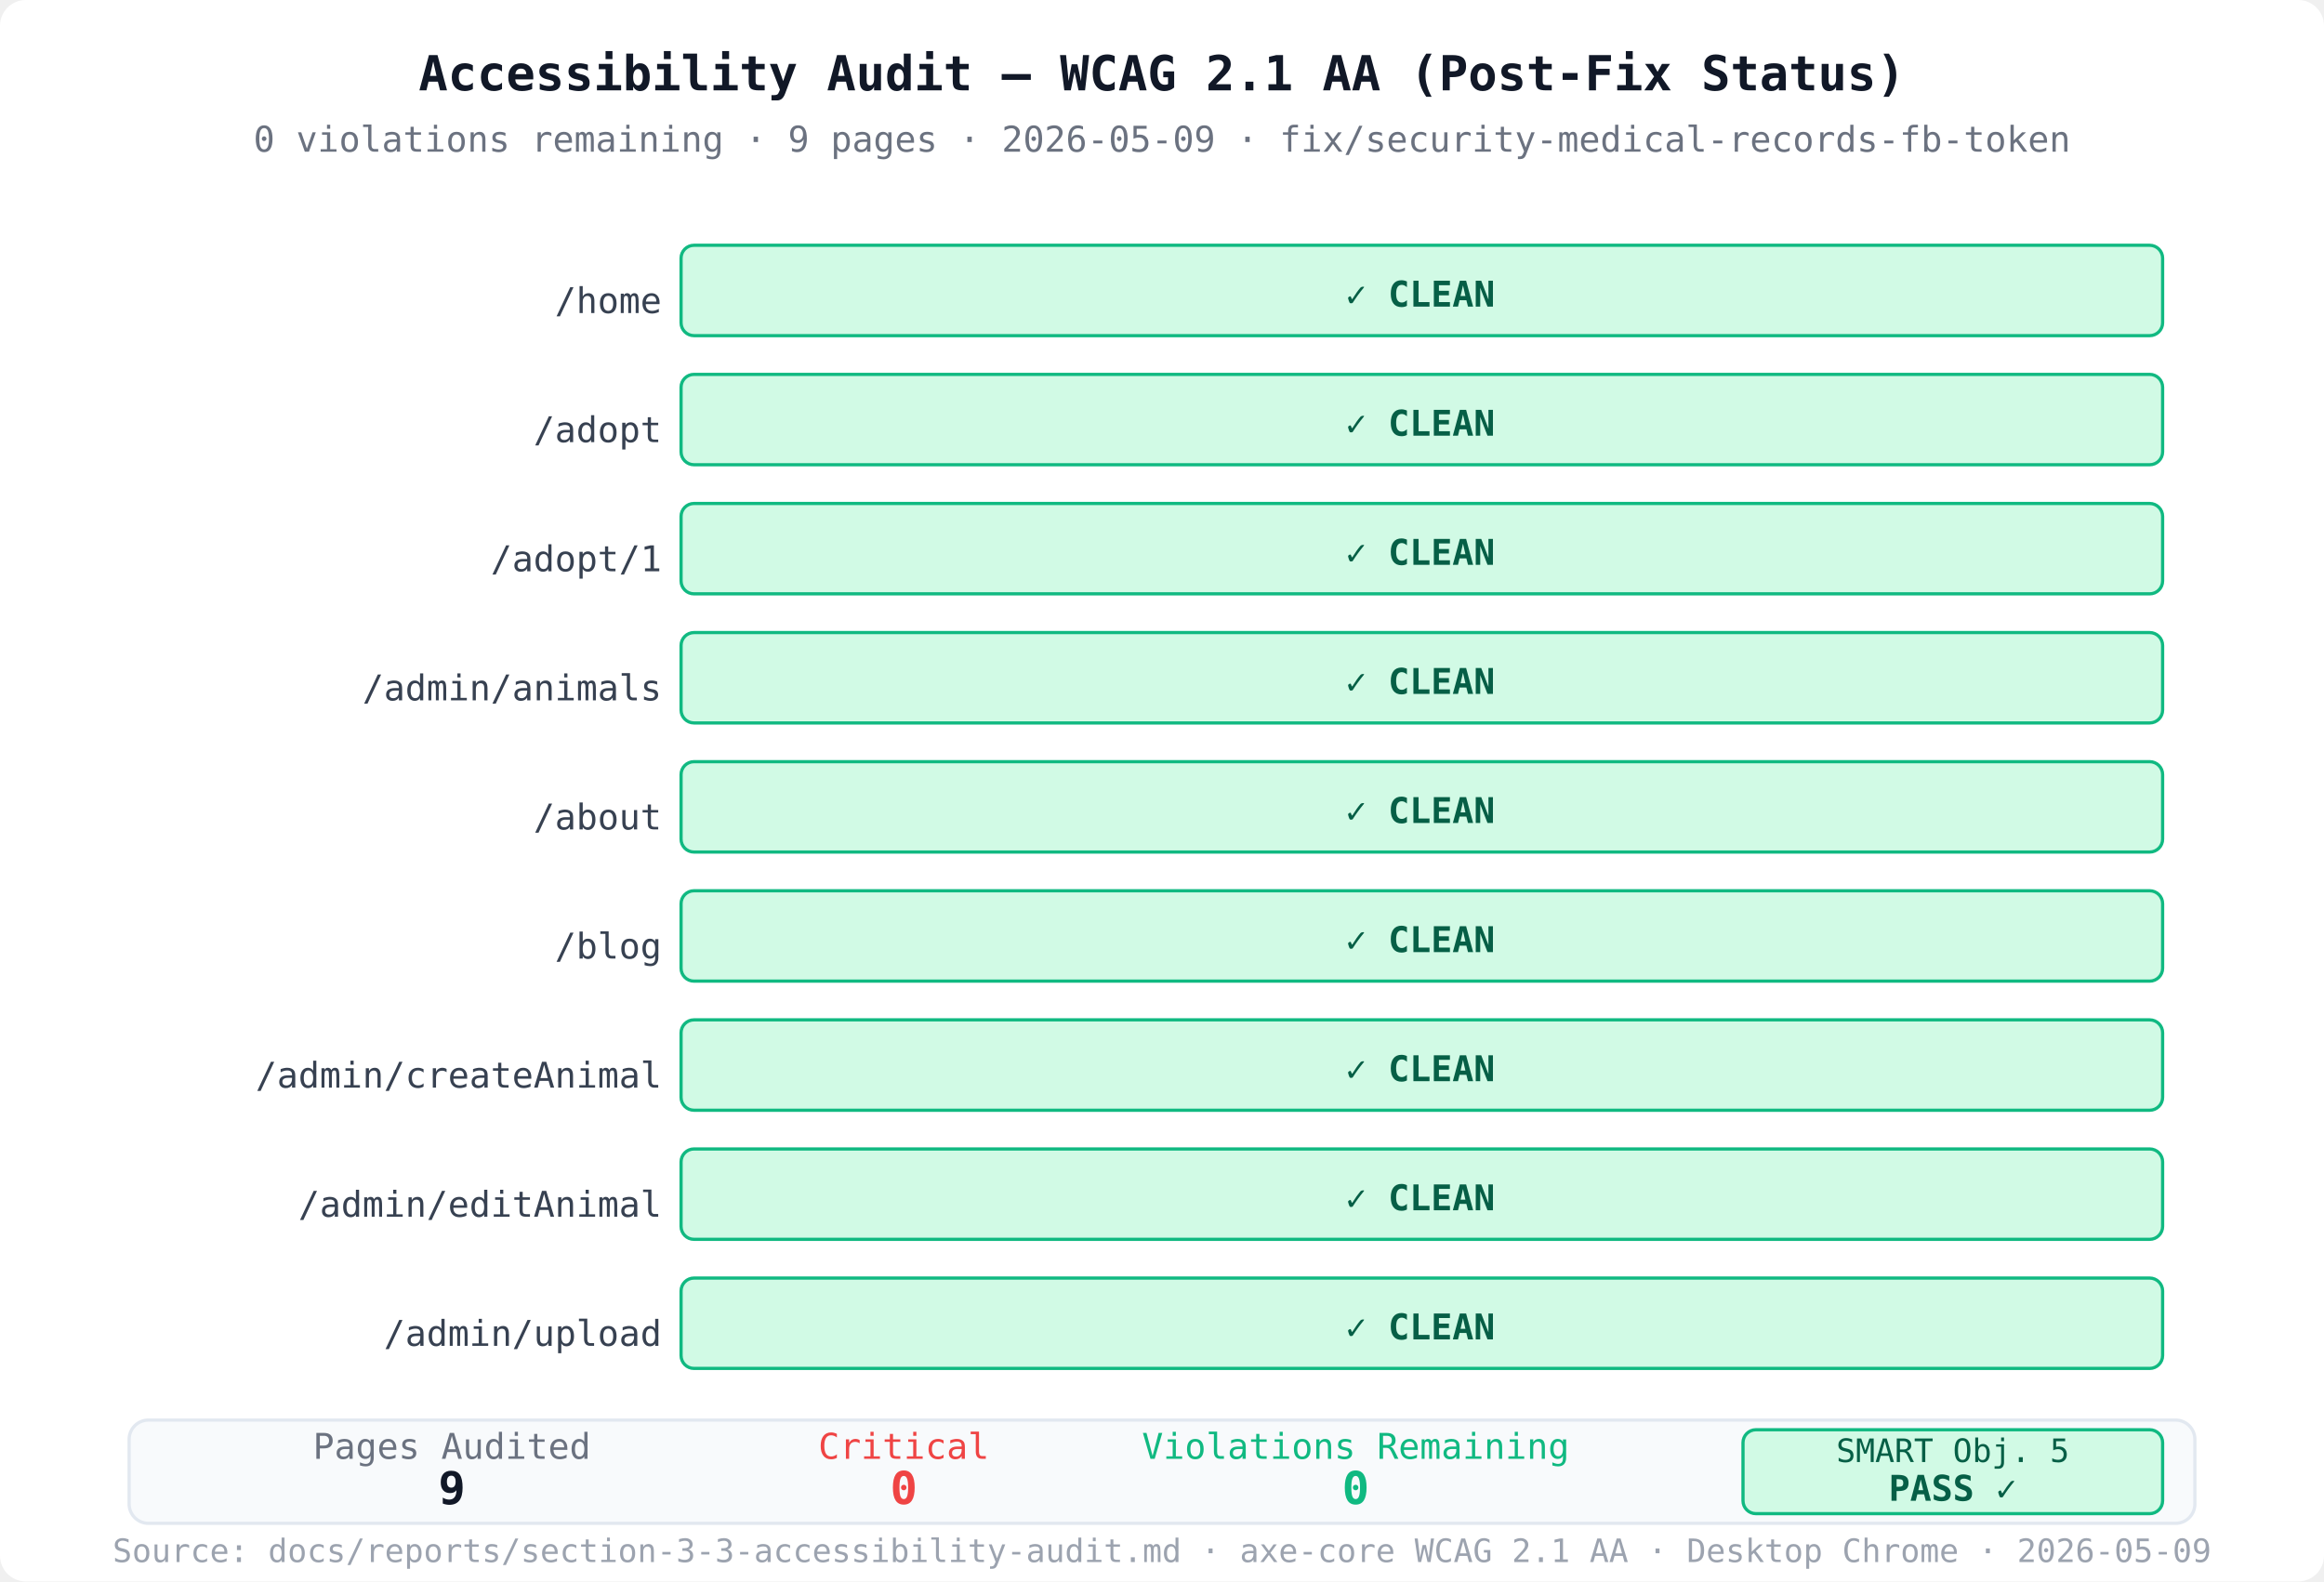
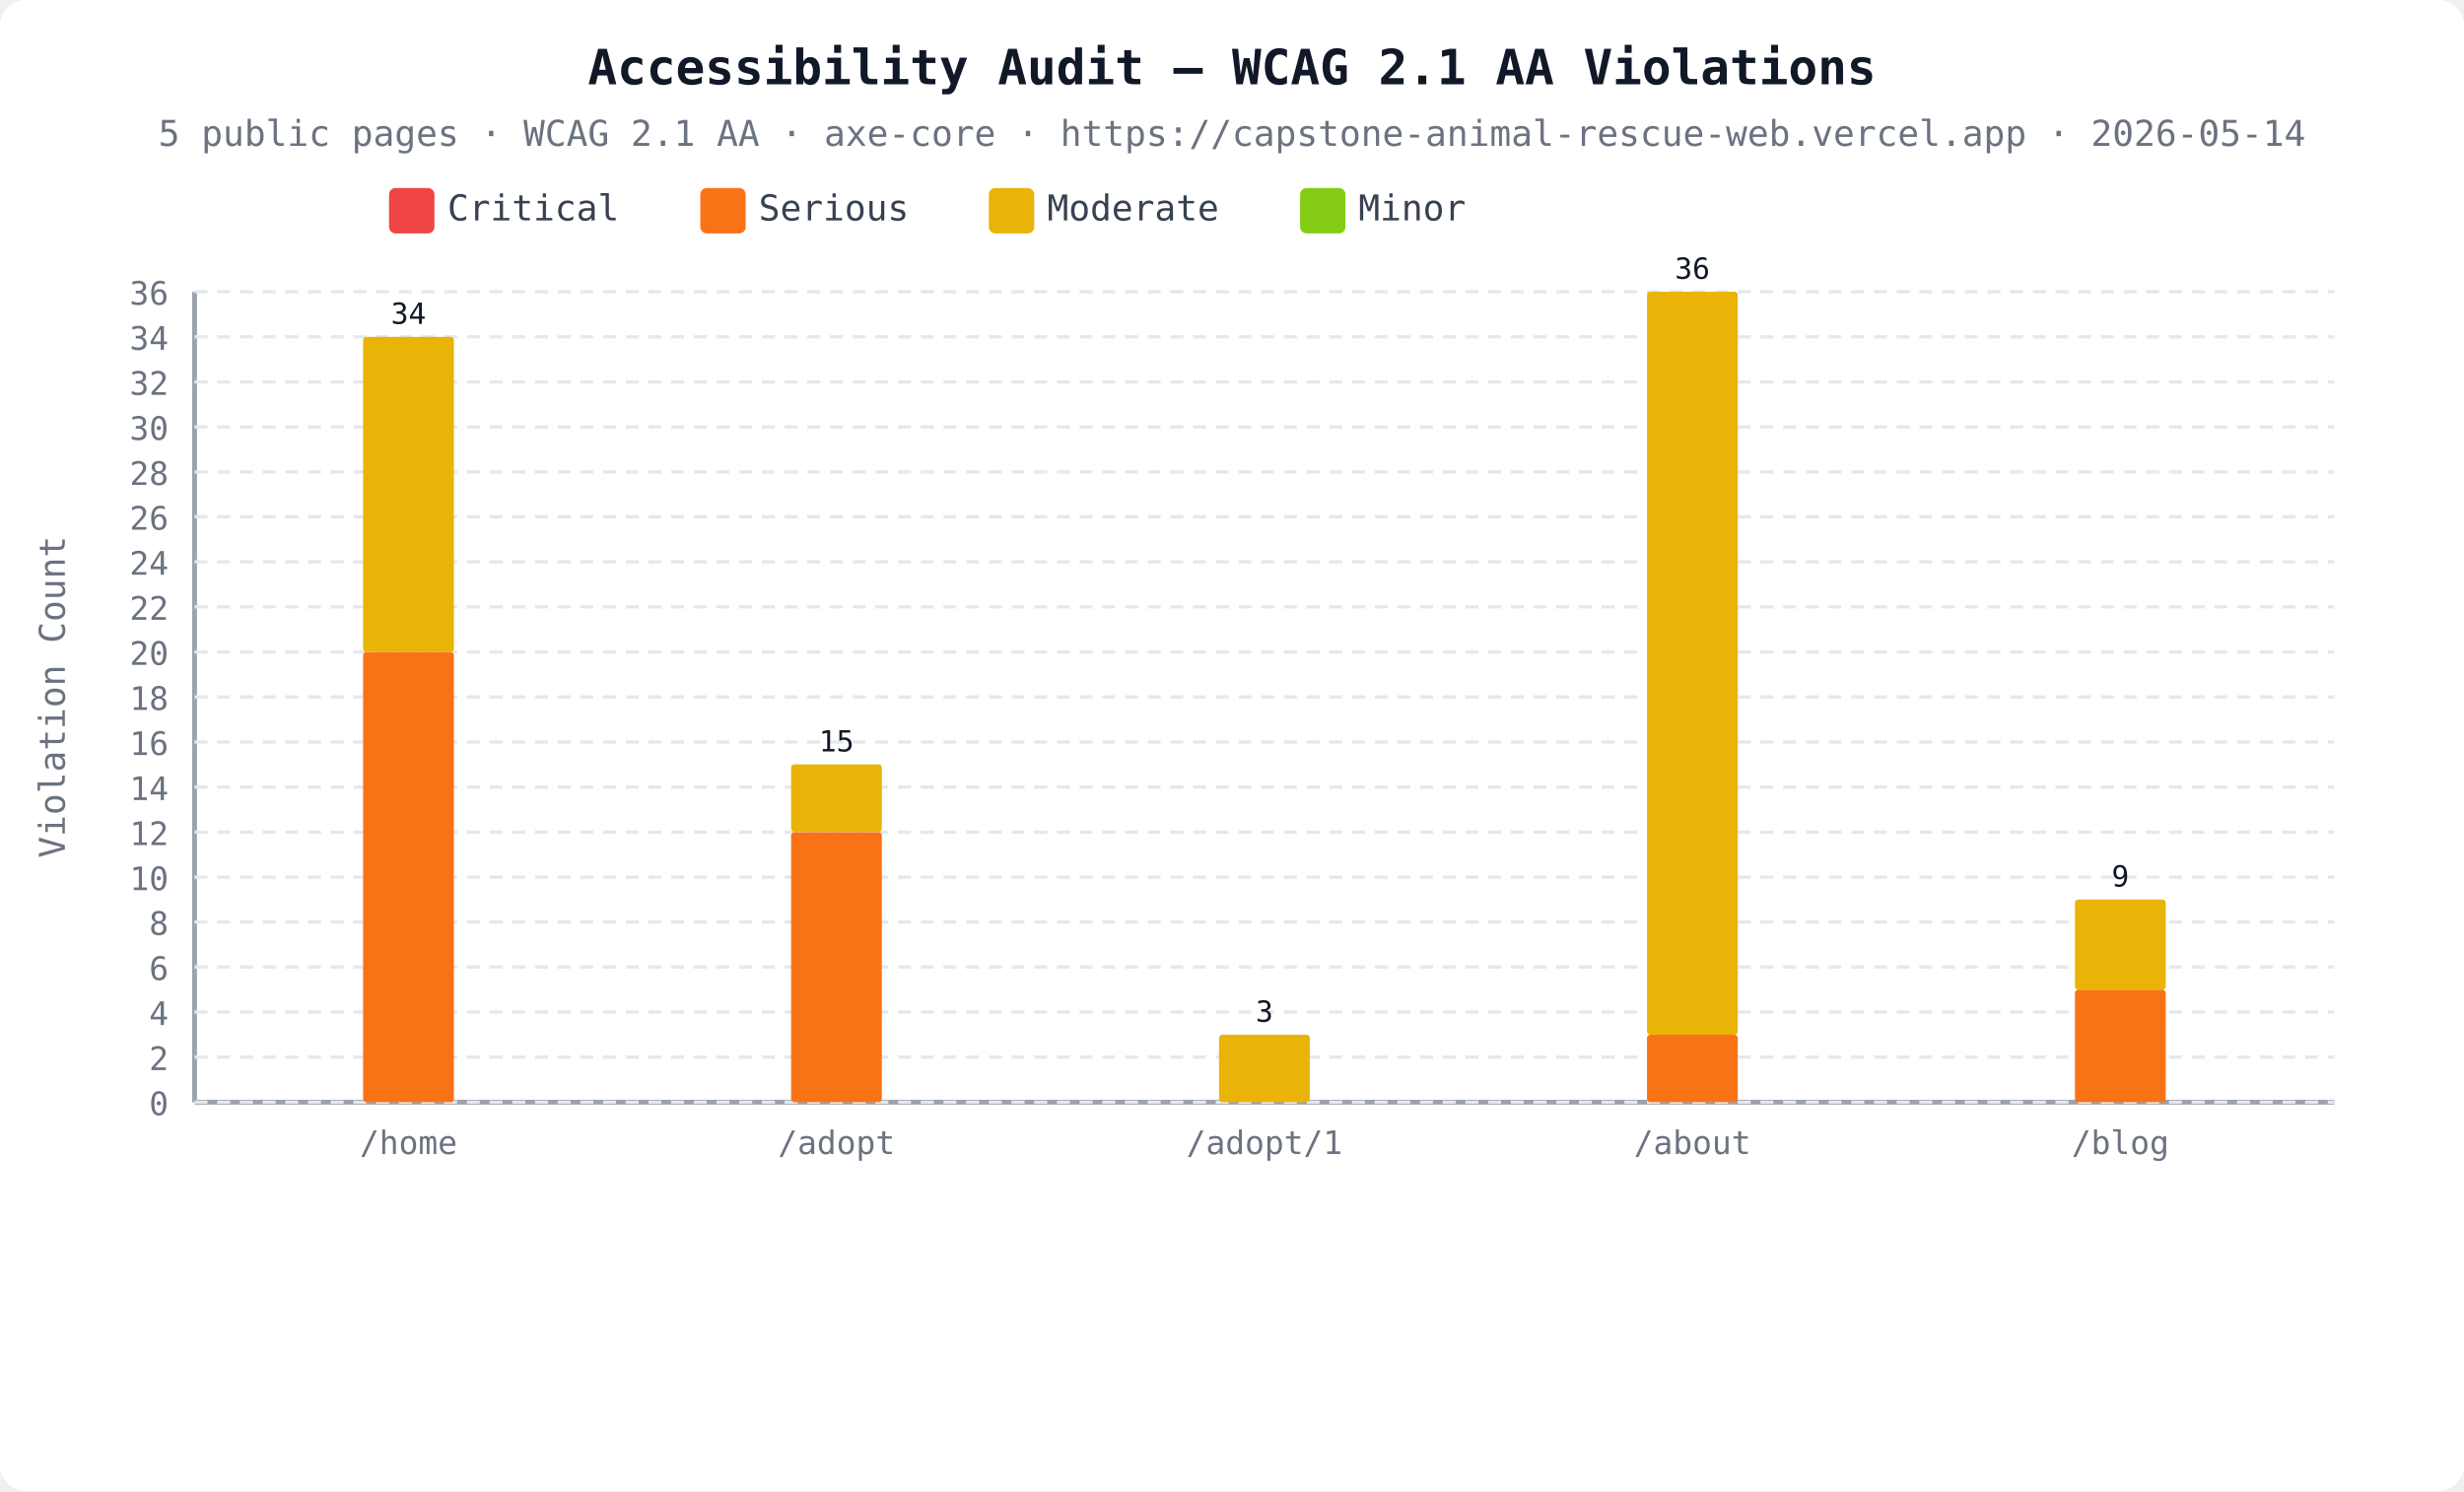
- <svg xmlns="http://www.w3.org/2000/svg" width="720" height="490" viewBox="0 0 720 490" font-family="ui-monospace,SFMono-Regular,Menlo,monospace" font-size="13">
-   <rect width="720" height="490" fill="#ffffff" rx="8" />
-   <text x="360" y="28" text-anchor="middle" font-size="15" font-weight="bold" fill="#111827">Accessibility Audit — WCAG 2.1 AA (Post-Fix Status)</text>
-   <text x="360" y="47" text-anchor="middle" font-size="11" fill="#6b7280">0 violations remaining · 9 pages · 2026-05-09 · fix/security-medical-records-fb-token</text>
-   <text x="205" y="97" text-anchor="end" font-size="11" fill="#374151">/home</text>
-   <rect x="211" y="76" width="459" height="28" fill="#d1fae5" rx="4" stroke="#10b981" stroke-width="1" />
-   <text x="440" y="95" text-anchor="middle" font-size="11" font-weight="bold" fill="#065f46">✓  CLEAN</text>
-   <text x="205" y="137" text-anchor="end" font-size="11" fill="#374151">/adopt</text>
-   <rect x="211" y="116" width="459" height="28" fill="#d1fae5" rx="4" stroke="#10b981" stroke-width="1" />
-   <text x="440" y="135" text-anchor="middle" font-size="11" font-weight="bold" fill="#065f46">✓  CLEAN</text>
-   <text x="205" y="177" text-anchor="end" font-size="11" fill="#374151">/adopt/1</text>
-   <rect x="211" y="156" width="459" height="28" fill="#d1fae5" rx="4" stroke="#10b981" stroke-width="1" />
-   <text x="440" y="175" text-anchor="middle" font-size="11" font-weight="bold" fill="#065f46">✓  CLEAN</text>
-   <text x="205" y="217" text-anchor="end" font-size="11" fill="#374151">/admin/animals</text>
-   <rect x="211" y="196" width="459" height="28" fill="#d1fae5" rx="4" stroke="#10b981" stroke-width="1" />
-   <text x="440" y="215" text-anchor="middle" font-size="11" font-weight="bold" fill="#065f46">✓  CLEAN</text>
-   <text x="205" y="257" text-anchor="end" font-size="11" fill="#374151">/about</text>
-   <rect x="211" y="236" width="459" height="28" fill="#d1fae5" rx="4" stroke="#10b981" stroke-width="1" />
-   <text x="440" y="255" text-anchor="middle" font-size="11" font-weight="bold" fill="#065f46">✓  CLEAN</text>
-   <text x="205" y="297" text-anchor="end" font-size="11" fill="#374151">/blog</text>
-   <rect x="211" y="276" width="459" height="28" fill="#d1fae5" rx="4" stroke="#10b981" stroke-width="1" />
-   <text x="440" y="295" text-anchor="middle" font-size="11" font-weight="bold" fill="#065f46">✓  CLEAN</text>
-   <text x="205" y="337" text-anchor="end" font-size="11" fill="#374151">/admin/createAnimal</text>
-   <rect x="211" y="316" width="459" height="28" fill="#d1fae5" rx="4" stroke="#10b981" stroke-width="1" />
-   <text x="440" y="335" text-anchor="middle" font-size="11" font-weight="bold" fill="#065f46">✓  CLEAN</text>
-   <text x="205" y="377" text-anchor="end" font-size="11" fill="#374151">/admin/editAnimal</text>
-   <rect x="211" y="356" width="459" height="28" fill="#d1fae5" rx="4" stroke="#10b981" stroke-width="1" />
-   <text x="440" y="375" text-anchor="middle" font-size="11" font-weight="bold" fill="#065f46">✓  CLEAN</text>
-   <text x="205" y="417" text-anchor="end" font-size="11" fill="#374151">/admin/upload</text>
-   <rect x="211" y="396" width="459" height="28" fill="#d1fae5" rx="4" stroke="#10b981" stroke-width="1" />
-   <text x="440" y="415" text-anchor="middle" font-size="11" font-weight="bold" fill="#065f46">✓  CLEAN</text>
-   <rect x="40" y="440" width="640" height="32" fill="#f8fafc" rx="6" stroke="#e2e8f0" stroke-width="1" />
-   <text x="140" y="452" text-anchor="middle" font-size="11" fill="#6b7280">Pages Audited</text>
-   <text x="140" y="466" text-anchor="middle" font-size="14" font-weight="bold" fill="#111827">9</text>
-   <text x="280" y="452" text-anchor="middle" font-size="11" fill="#ef4444">Critical</text>
-   <text x="280" y="466" text-anchor="middle" font-size="14" font-weight="bold" fill="#ef4444">0</text>
-   <text x="420" y="452" text-anchor="middle" font-size="11" fill="#10b981">Violations Remaining</text>
-   <text x="420" y="466" text-anchor="middle" font-size="14" font-weight="bold" fill="#10b981">0</text>
-   <rect x="540" y="443" width="130" height="26" fill="#d1fae5" rx="4" stroke="#10b981" stroke-width="1" />
-   <text x="605" y="453" text-anchor="middle" font-size="10" fill="#065f46">SMART Obj. 5</text>
-   <text x="605" y="465" text-anchor="middle" font-size="11" font-weight="bold" fill="#065f46">PASS ✓</text>
-   <text x="360" y="484" text-anchor="middle" font-size="10" fill="#9ca3af">Source: docs/reports/section-3-3-accessibility-audit.md · axe-core WCAG 2.1 AA · Desktop Chrome · 2026-05-09</text>
+ <svg xmlns="http://www.w3.org/2000/svg" width="760" height="460" viewBox="0 0 760 460" font-family="ui-monospace,SFMono-Regular,Menlo,monospace" font-size="13">
+   <rect width="760" height="460" fill="#ffffff" rx="8" />
+   <text x="380" y="26" text-anchor="middle" font-size="15" font-weight="bold" fill="#111827">Accessibility Audit — WCAG 2.1 AA Violations</text>
+   <text x="380" y="45" text-anchor="middle" font-size="11" fill="#6b7280">5 public pages · WCAG 2.1 AA · axe-core · https://capstone-animal-rescue-web.vercel.app · 2026-05-14</text>
+   <rect x="120" y="58" width="14" height="14" fill="#ef4444" rx="2" />
+   <text x="138" y="68" font-size="11" fill="#374151">Critical</text>
+   <rect x="216" y="58" width="14" height="14" fill="#f97316" rx="2" />
+   <text x="234" y="68" font-size="11" fill="#374151">Serious</text>
+   <rect x="305" y="58" width="14" height="14" fill="#eab308" rx="2" />
+   <text x="323" y="68" font-size="11" fill="#374151">Moderate</text>
+   <rect x="401" y="58" width="14" height="14" fill="#84cc16" rx="2" />
+   <text x="419" y="68" font-size="11" fill="#374151">Minor</text>
+   <line x1="60" y1="90" x2="60" y2="340" stroke="#9ca3af" stroke-width="1.5" />
+   <line x1="60" y1="340" x2="720" y2="340" stroke="#9ca3af" stroke-width="1.5" />
+   <text x="20" y="215" text-anchor="middle" font-size="11" fill="#6b7280" transform="rotate(-90 20 215)">Violation Count</text>
+   <line x1="60" y1="340.0" x2="720" y2="340.0" stroke="#e5e7eb" stroke-width="1" stroke-dasharray="4,3" />
+   <text x="52" y="344.0" text-anchor="end" font-size="10" fill="#6b7280">0</text>
+   <line x1="60" y1="326.1" x2="720" y2="326.1" stroke="#e5e7eb" stroke-width="1" stroke-dasharray="4,3" />
+   <text x="52" y="330.1" text-anchor="end" font-size="10" fill="#6b7280">2</text>
+   <line x1="60" y1="312.2" x2="720" y2="312.2" stroke="#e5e7eb" stroke-width="1" stroke-dasharray="4,3" />
+   <text x="52" y="316.2" text-anchor="end" font-size="10" fill="#6b7280">4</text>
+   <line x1="60" y1="298.3" x2="720" y2="298.3" stroke="#e5e7eb" stroke-width="1" stroke-dasharray="4,3" />
+   <text x="52" y="302.3" text-anchor="end" font-size="10" fill="#6b7280">6</text>
+   <line x1="60" y1="284.4" x2="720" y2="284.4" stroke="#e5e7eb" stroke-width="1" stroke-dasharray="4,3" />
+   <text x="52" y="288.4" text-anchor="end" font-size="10" fill="#6b7280">8</text>
+   <line x1="60" y1="270.6" x2="720" y2="270.6" stroke="#e5e7eb" stroke-width="1" stroke-dasharray="4,3" />
+   <text x="52" y="274.6" text-anchor="end" font-size="10" fill="#6b7280">10</text>
+   <line x1="60" y1="256.7" x2="720" y2="256.7" stroke="#e5e7eb" stroke-width="1" stroke-dasharray="4,3" />
+   <text x="52" y="260.7" text-anchor="end" font-size="10" fill="#6b7280">12</text>
+   <line x1="60" y1="242.8" x2="720" y2="242.8" stroke="#e5e7eb" stroke-width="1" stroke-dasharray="4,3" />
+   <text x="52" y="246.8" text-anchor="end" font-size="10" fill="#6b7280">14</text>
+   <line x1="60" y1="228.9" x2="720" y2="228.9" stroke="#e5e7eb" stroke-width="1" stroke-dasharray="4,3" />
+   <text x="52" y="232.9" text-anchor="end" font-size="10" fill="#6b7280">16</text>
+   <line x1="60" y1="215.0" x2="720" y2="215.0" stroke="#e5e7eb" stroke-width="1" stroke-dasharray="4,3" />
+   <text x="52" y="219.0" text-anchor="end" font-size="10" fill="#6b7280">18</text>
+   <line x1="60" y1="201.1" x2="720" y2="201.1" stroke="#e5e7eb" stroke-width="1" stroke-dasharray="4,3" />
+   <text x="52" y="205.1" text-anchor="end" font-size="10" fill="#6b7280">20</text>
+   <line x1="60" y1="187.2" x2="720" y2="187.2" stroke="#e5e7eb" stroke-width="1" stroke-dasharray="4,3" />
+   <text x="52" y="191.2" text-anchor="end" font-size="10" fill="#6b7280">22</text>
+   <line x1="60" y1="173.3" x2="720" y2="173.3" stroke="#e5e7eb" stroke-width="1" stroke-dasharray="4,3" />
+   <text x="52" y="177.3" text-anchor="end" font-size="10" fill="#6b7280">24</text>
+   <line x1="60" y1="159.4" x2="720" y2="159.4" stroke="#e5e7eb" stroke-width="1" stroke-dasharray="4,3" />
+   <text x="52" y="163.4" text-anchor="end" font-size="10" fill="#6b7280">26</text>
+   <line x1="60" y1="145.6" x2="720" y2="145.6" stroke="#e5e7eb" stroke-width="1" stroke-dasharray="4,3" />
+   <text x="52" y="149.6" text-anchor="end" font-size="10" fill="#6b7280">28</text>
+   <line x1="60" y1="131.7" x2="720" y2="131.7" stroke="#e5e7eb" stroke-width="1" stroke-dasharray="4,3" />
+   <text x="52" y="135.7" text-anchor="end" font-size="10" fill="#6b7280">30</text>
+   <line x1="60" y1="117.8" x2="720" y2="117.8" stroke="#e5e7eb" stroke-width="1" stroke-dasharray="4,3" />
+   <text x="52" y="121.8" text-anchor="end" font-size="10" fill="#6b7280">32</text>
+   <line x1="60" y1="103.9" x2="720" y2="103.9" stroke="#e5e7eb" stroke-width="1" stroke-dasharray="4,3" />
+   <text x="52" y="107.9" text-anchor="end" font-size="10" fill="#6b7280">34</text>
+   <line x1="60" y1="90.0" x2="720" y2="90.0" stroke="#e5e7eb" stroke-width="1" stroke-dasharray="4,3" />
+   <text x="52" y="94.0" text-anchor="end" font-size="10" fill="#6b7280">36</text>
+   <rect x="112.0" y="201.1" width="28" height="138.9" fill="#f97316" rx="1" />
+   <rect x="112.0" y="103.9" width="28" height="97.2" fill="#eab308" rx="1" />
+   <text x="126.0" y="99.9" text-anchor="middle" font-size="9" fill="#111827">34</text>
+   <text x="126.0" y="356" text-anchor="middle" font-size="10" fill="#6b7280">/home</text>
+   <rect x="244.0" y="256.7" width="28" height="83.3" fill="#f97316" rx="1" />
+   <rect x="244.0" y="235.8" width="28" height="20.8" fill="#eab308" rx="1" />
+   <text x="258.0" y="231.8" text-anchor="middle" font-size="9" fill="#111827">15</text>
+   <text x="258.0" y="356" text-anchor="middle" font-size="10" fill="#6b7280">/adopt</text>
+   <rect x="376.0" y="319.2" width="28" height="20.8" fill="#eab308" rx="1" />
+   <text x="390.0" y="315.2" text-anchor="middle" font-size="9" fill="#111827">3</text>
+   <text x="390.0" y="356" text-anchor="middle" font-size="10" fill="#6b7280">/adopt/1</text>
+   <rect x="508.0" y="319.2" width="28" height="20.8" fill="#f97316" rx="1" />
+   <rect x="508.0" y="90.0" width="28" height="229.2" fill="#eab308" rx="1" />
+   <text x="522.0" y="86.0" text-anchor="middle" font-size="9" fill="#111827">36</text>
+   <text x="522.0" y="356" text-anchor="middle" font-size="10" fill="#6b7280">/about</text>
+   <rect x="640.0" y="305.3" width="28" height="34.7" fill="#f97316" rx="1" />
+   <rect x="640.0" y="277.5" width="28" height="27.8" fill="#eab308" rx="1" />
+   <text x="654.0" y="273.5" text-anchor="middle" font-size="9" fill="#111827">9</text>
+   <text x="654.0" y="356" text-anchor="middle" font-size="10" fill="#6b7280">/blog</text>
</svg>
